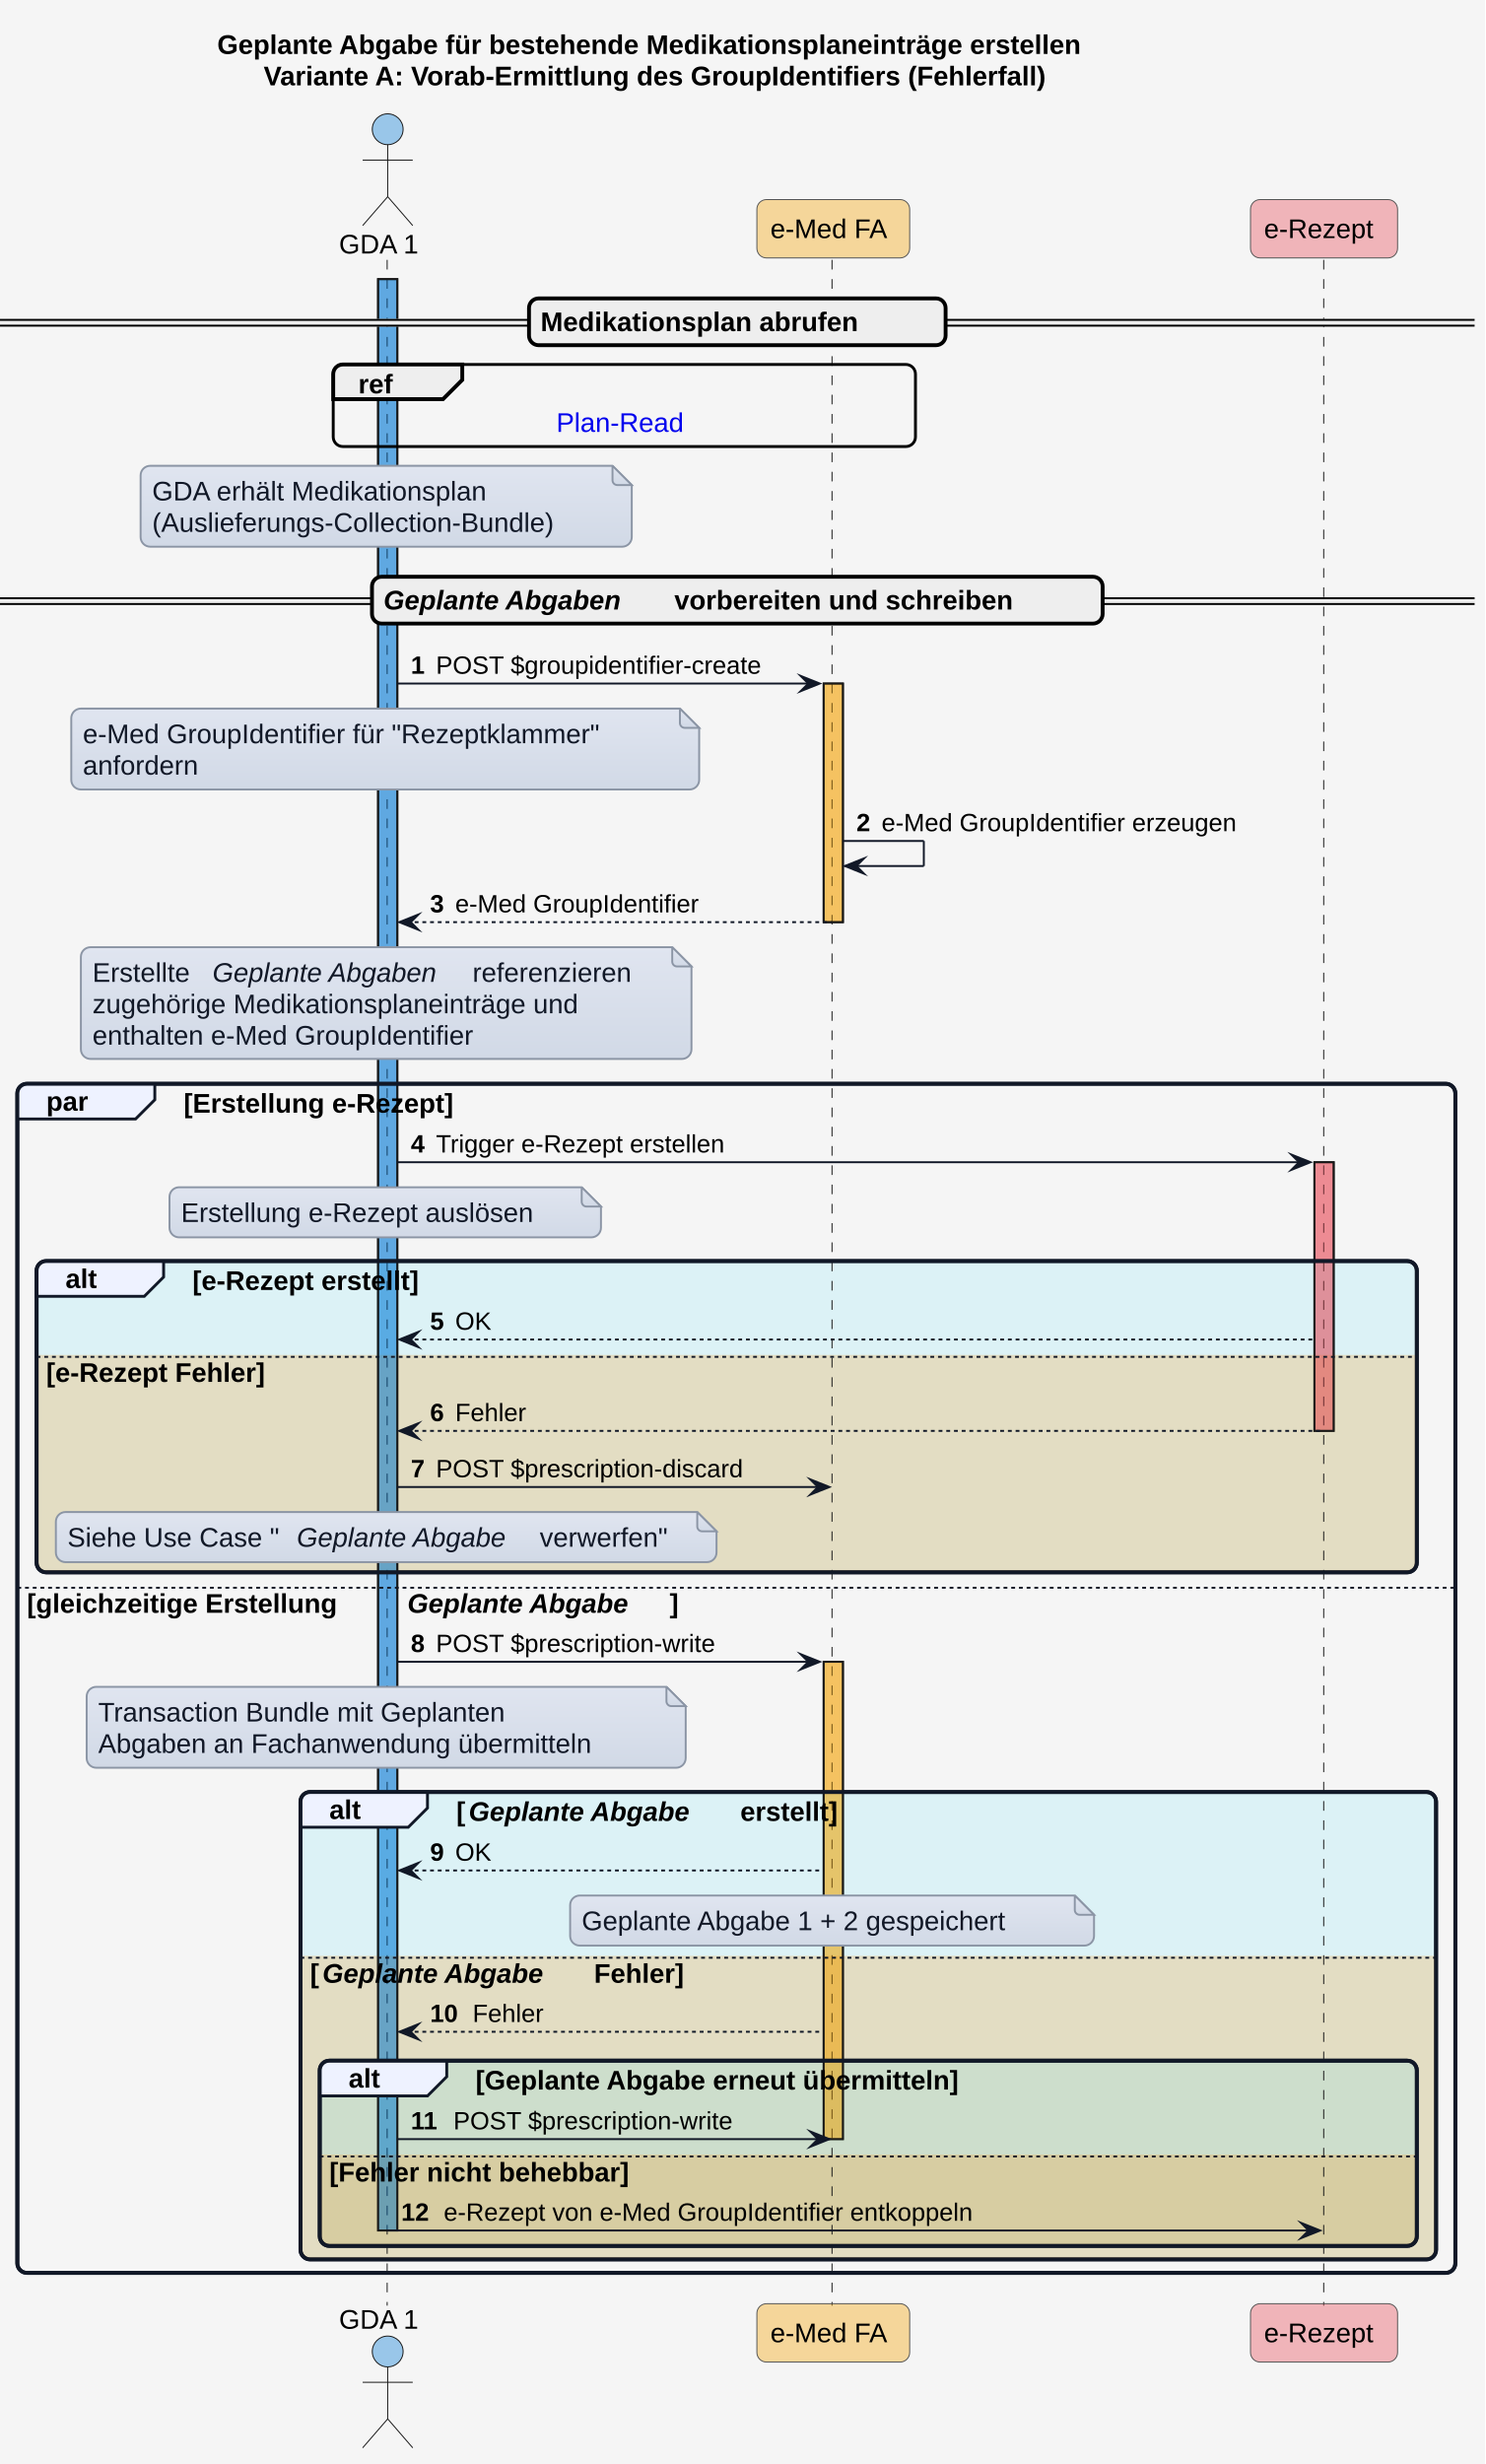
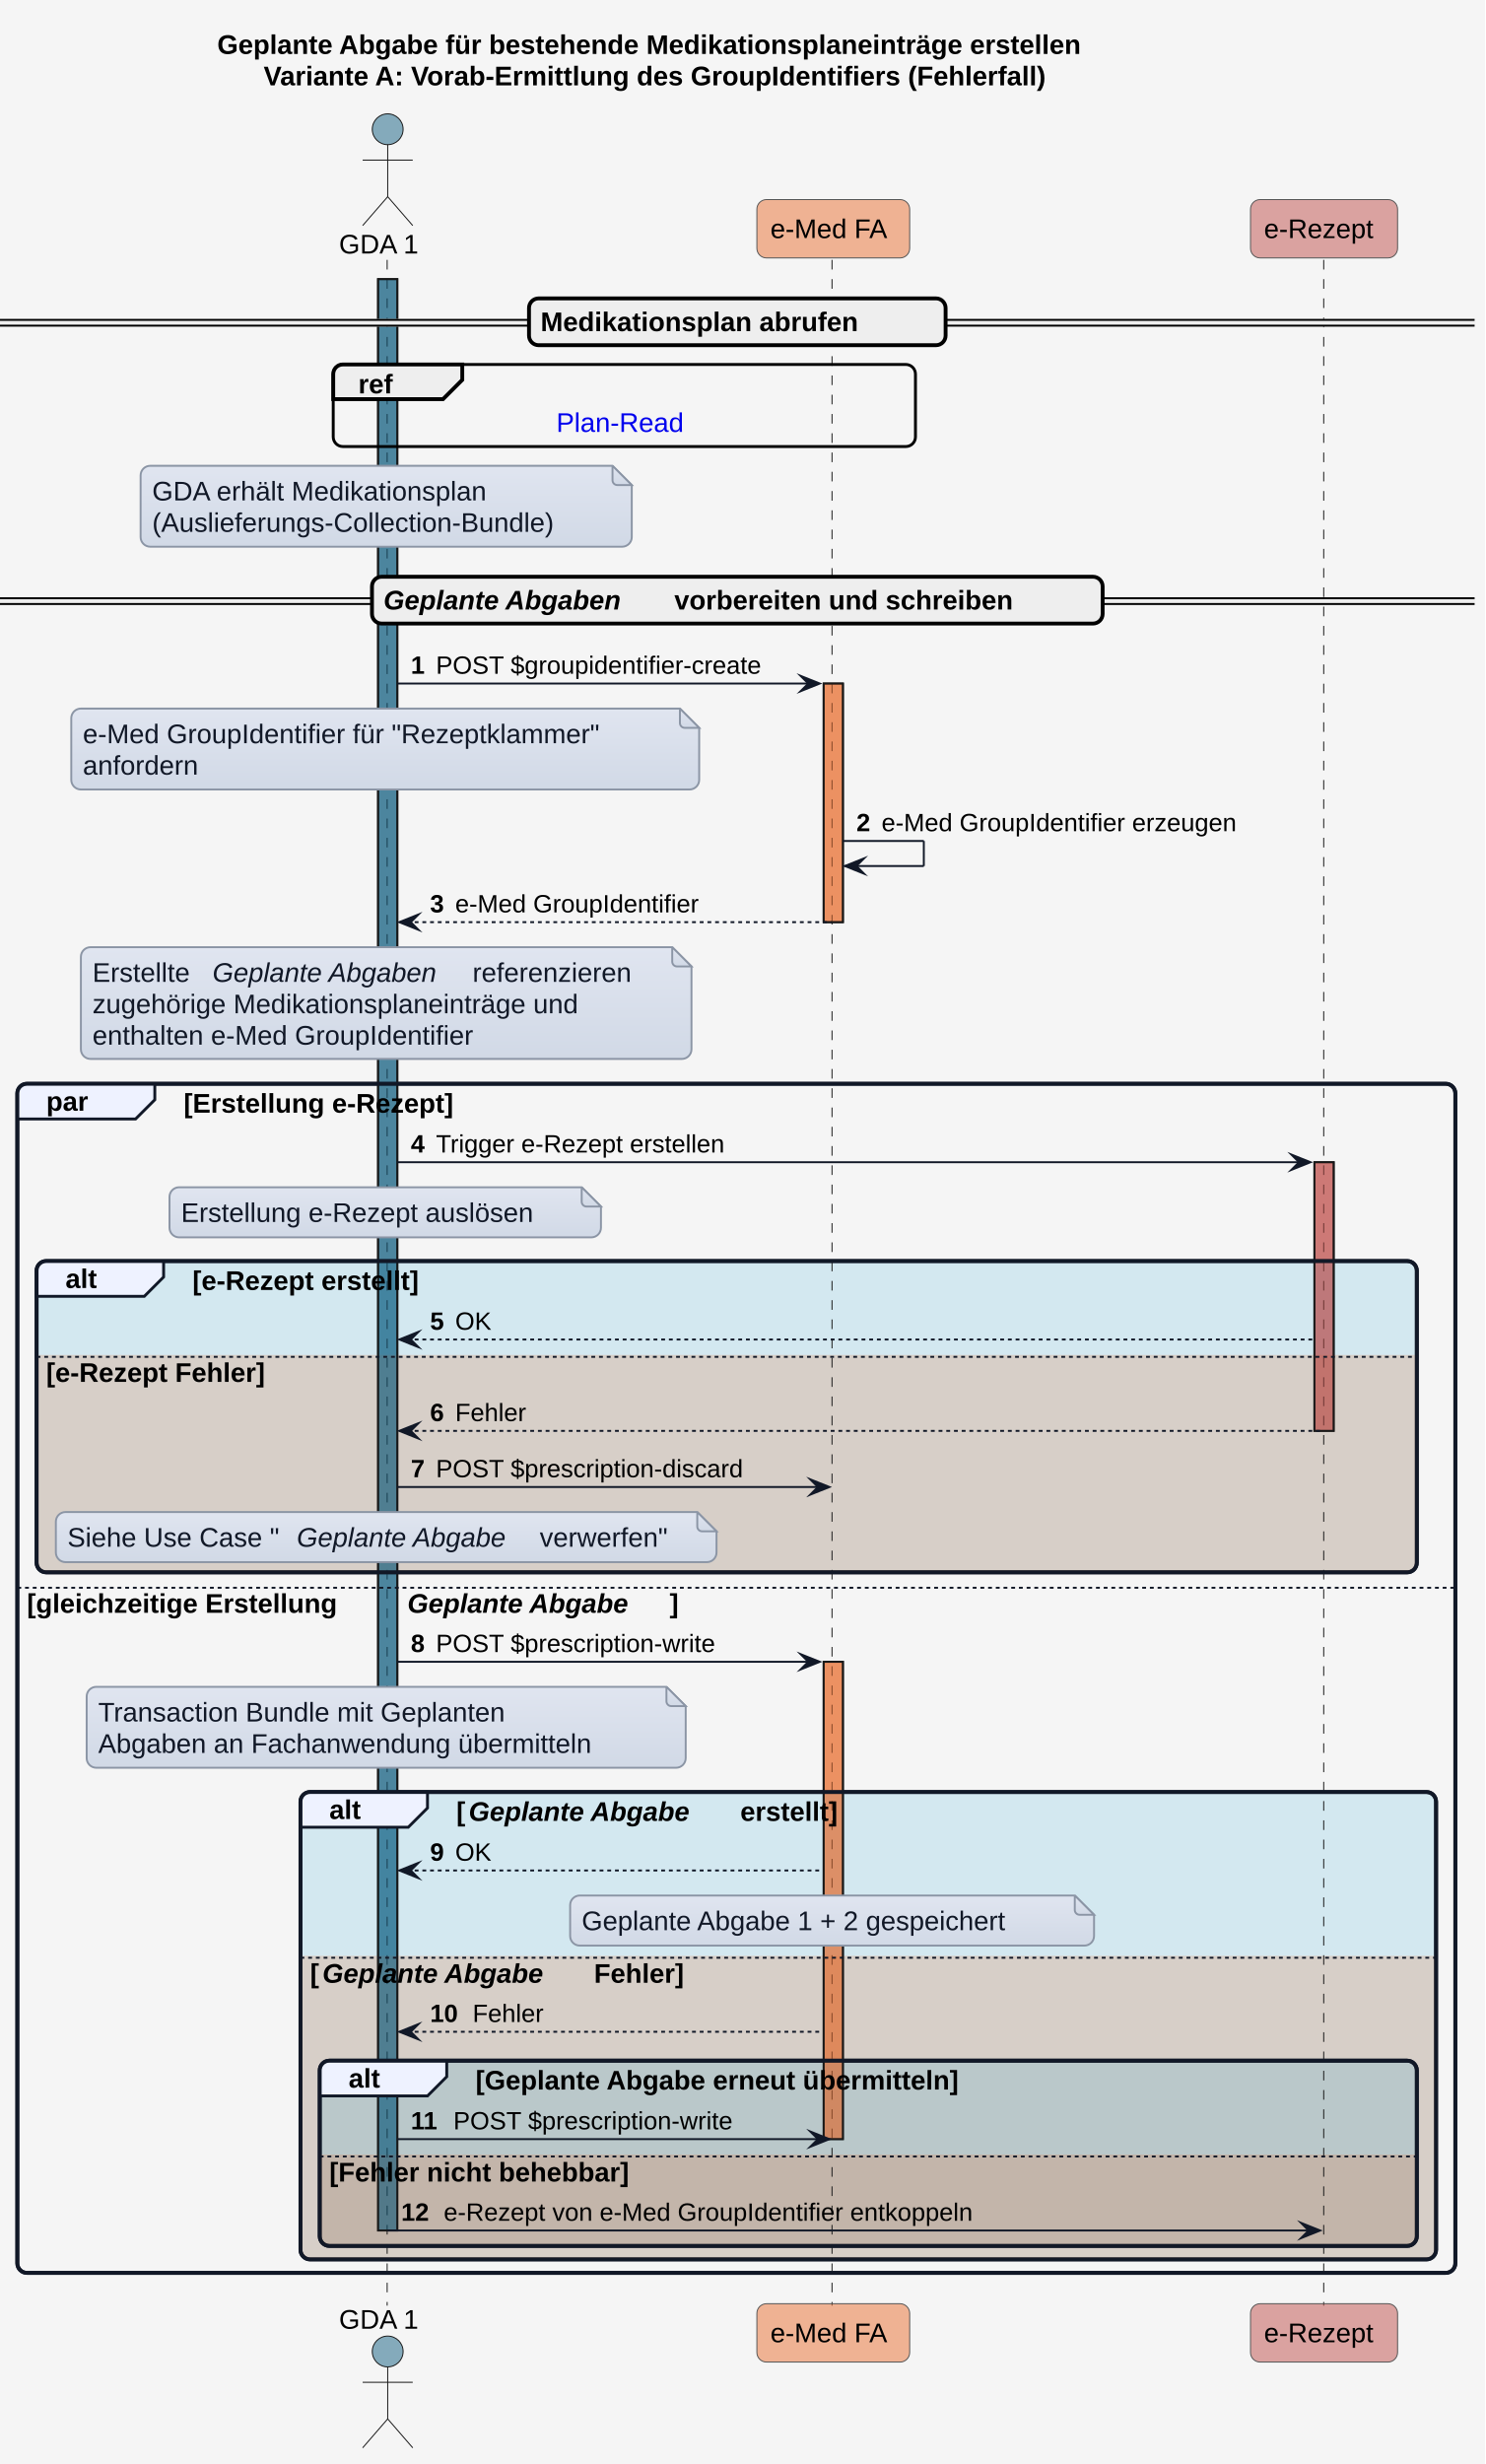
<svg xmlns="http://www.w3.org/2000/svg" xmlns:xlink="http://www.w3.org/1999/xlink" contentStyleType="text/css" data-diagram-type="SEQUENCE" height="1279px" preserveAspectRatio="none" style="width:771px;height:1279px;background:#F5F5F5;" version="1.1" viewBox="0 0 771 1279" width="771px" zoomAndPan="magnify">
  <defs>
-     <linearGradient id="gbm1ehsoul0a30" x1="50%" x2="50%" y1="0%" y2="100%">
+     <linearGradient id="g1h9vpypnftafi0" x1="50%" x2="50%" y1="0%" y2="100%">
      <stop offset="0%" stop-color="#E0E5F0" />
      <stop offset="100%" stop-color="#D1D9E6" />
    </linearGradient>
  </defs>
  <g>
    <rect fill="#F5F5F5" height="1279" style="stroke:none;stroke-width:1;" width="771" x="0" y="0" />
    <g class="title" data-source-line="1">
      <text fill="#000000" font-family="'Arial'" font-size="14" font-weight="700" lengthAdjust="spacing" textLength="539.014" x="112.782" y="27.995">Geplante Abgabe für bestehende Medikationsplaneinträge erstellen</text>
      <text fill="#000000" font-family="'Arial'" font-size="14" font-weight="700" lengthAdjust="spacing" textLength="490.834" x="136.872" y="44.292">Variante A: Vorab-Ermittlung des GroupIdentifiers (Fehlerfall)</text>
    </g>
    <g>
-       <rect fill="#0078D4" fill-opacity="0.376" height="1012.906" style="stroke:#181818;stroke-width:1;" width="10" x="196.282" y="144.891" />
-     </g>
-     <g>
-       <rect fill="#F5A403" fill-opacity="0.376" height="123.859" style="stroke:#181818;stroke-width:1;" width="10" x="427.621" y="354.805" />
-     </g>
-     <g>
-       <rect fill="#F5A403" fill-opacity="0.376" height="247.773" style="stroke:#181818;stroke-width:1;" width="10" x="427.621" y="862.594" />
-     </g>
-     <g>
-       <rect fill="#E74856" fill-opacity="0.376" height="139.453" style="stroke:#181818;stroke-width:1;" width="10" x="682.406" y="603.281" />
+       <rect fill="#156082" fill-opacity="0.502" height="1012.906" style="stroke:#181818;stroke-width:1;" width="10" x="196.282" y="144.891" />
+     </g>
+     <g>
+       <rect fill="#E97132" fill-opacity="0.502" height="123.859" style="stroke:#181818;stroke-width:1;" width="10" x="427.621" y="354.805" />
+     </g>
+     <g>
+       <rect fill="#E97132" fill-opacity="0.502" height="247.773" style="stroke:#181818;stroke-width:1;" width="10" x="427.621" y="862.594" />
+     </g>
+     <g>
+       <rect fill="#C0504D" fill-opacity="0.502" height="139.453" style="stroke:#181818;stroke-width:1;" width="10" x="682.406" y="603.281" />
    </g>
    <rect fill="none" height="617.242" rx="5" ry="5" style="stroke:#111827;stroke-width:2;" width="746.578" x="9" y="562.555" />
-     <rect fill="#50E6FF" fill-opacity="0.145" height="161.586" rx="5" ry="5" style="stroke:#111827;stroke-width:2;" width="716.578" x="19" y="654.578" />
-     <path d="M19,703.305 L735.578,703.305 L735.578,811.164 A5,5 0 0 1 730.578,816.164 L24,816.164 A5,5 0 0 1 19,811.164 L19,703.305" fill="#FF8C00" fill-opacity="0.208" style="stroke:none;stroke-width:1;" />
-     <rect fill="#50E6FF" fill-opacity="0.145" height="242.609" rx="5" ry="5" style="stroke:#111827;stroke-width:2;" width="589.578" x="156" y="930.188" />
-     <path d="M156,1015.211 L745.578,1015.211 L745.578,1167.797 A5,5 0 0 1 740.578,1172.797 L161,1172.797 A5,5 0 0 1 156,1167.797 L156,1015.211" fill="#FF8C00" fill-opacity="0.208" style="stroke:none;stroke-width:1;" />
-     <rect fill="#50E6FF" fill-opacity="0.145" height="96.156" rx="5" ry="5" style="stroke:#111827;stroke-width:2;" width="569.578" x="166" y="1069.641" />
-     <path d="M166,1118.367 L735.578,1118.367 L735.578,1160.797 A5,5 0 0 1 730.578,1165.797 L171,1165.797 A5,5 0 0 1 166,1160.797 L166,1118.367" fill="#FF8C00" fill-opacity="0.208" style="stroke:none;stroke-width:1;" />
-     <g class="participant-lifeline" data-entity-uid="part1" data-qualified-name="GDA_1" data-source-line="51" id="part1-lifeline">
+     <rect fill="#0F9ED5" fill-opacity="0.145" height="161.586" rx="5" ry="5" style="stroke:#111827;stroke-width:2;" width="716.578" x="19" y="654.578" />
+     <path d="M19,703.305 L735.578,703.305 L735.578,811.164 A5,5 0 0 1 730.578,816.164 L24,816.164 A5,5 0 0 1 19,811.164 L19,703.305" fill="#E97132" fill-opacity="0.208" style="stroke:none;stroke-width:1;" />
+     <rect fill="#0F9ED5" fill-opacity="0.145" height="242.609" rx="5" ry="5" style="stroke:#111827;stroke-width:2;" width="589.578" x="156" y="930.188" />
+     <path d="M156,1015.211 L745.578,1015.211 L745.578,1167.797 A5,5 0 0 1 740.578,1172.797 L161,1172.797 A5,5 0 0 1 156,1167.797 L156,1015.211" fill="#E97132" fill-opacity="0.208" style="stroke:none;stroke-width:1;" />
+     <rect fill="#0F9ED5" fill-opacity="0.145" height="96.156" rx="5" ry="5" style="stroke:#111827;stroke-width:2;" width="569.578" x="166" y="1069.641" />
+     <path d="M166,1118.367 L735.578,1118.367 L735.578,1160.797 A5,5 0 0 1 730.578,1165.797 L171,1165.797 A5,5 0 0 1 166,1160.797 L166,1118.367" fill="#E97132" fill-opacity="0.208" style="stroke:none;stroke-width:1;" />
+     <g class="participant-lifeline" data-entity-uid="part1" data-qualified-name="GDA_1" data-source-line="53" id="part1-lifeline">
      <g>
        <rect fill="#000000" fill-opacity="0" height="1061.906" width="8" x="197.282" y="134.891" />
        <line style="stroke:#181818;stroke-width:0.5;stroke-dasharray:5,5;" x1="201" x2="201" y1="134.891" y2="1196.797" />
      </g>
    </g>
-     <g class="participant-lifeline" data-entity-uid="part2" data-qualified-name="eMed_FA" data-source-line="52" id="part2-lifeline">
+     <g class="participant-lifeline" data-entity-uid="part2" data-qualified-name="eMed_FA" data-source-line="54" id="part2-lifeline">
      <g>
        <rect fill="#000000" fill-opacity="0" height="1061.906" width="8" x="428.621" y="134.891" />
        <line style="stroke:#181818;stroke-width:0.5;stroke-dasharray:5,5;" x1="431.959" x2="431.959" y1="134.891" y2="1196.797" />
      </g>
    </g>
-     <g class="participant-lifeline" data-entity-uid="part3" data-qualified-name="e_Rezept" data-source-line="53" id="part3-lifeline">
+     <g class="participant-lifeline" data-entity-uid="part3" data-qualified-name="e_Rezept" data-source-line="55" id="part3-lifeline">
      <g>
        <rect fill="#000000" fill-opacity="0" height="1061.906" width="8" x="683.406" y="134.891" />
        <line style="stroke:#181818;stroke-width:0.5;stroke-dasharray:5,5;" x1="687.234" x2="687.234" y1="134.891" y2="1196.797" />
      </g>
    </g>
-     <g class="participant participant-head" data-entity-uid="part1" data-qualified-name="GDA_1" data-source-line="51" id="part1-head">
+     <g class="participant participant-head" data-entity-uid="part1" data-qualified-name="GDA_1" data-source-line="53" id="part1-head">
      <text fill="#000000" font-family="'Arial'" font-size="14" lengthAdjust="spacing" textLength="44.563" x="176" y="131.589">GDA 1</text>
-       <ellipse cx="201.282" cy="67.094" fill="#0078D4" fill-opacity="0.376" rx="8" ry="8" style="stroke:#181818;stroke-width:0.5;" />
+       <ellipse cx="201.282" cy="67.094" fill="#156082" fill-opacity="0.502" rx="8" ry="8" style="stroke:#181818;stroke-width:0.5;" />
      <path d="M201.282,75.094 L201.282,102.094 M188.282,83.094 L214.282,83.094 M201.282,102.094 L188.282,117.094 M201.282,102.094 L214.282,117.094" fill="none" style="stroke:#181818;stroke-width:0.5;" />
    </g>
-     <g class="participant participant-tail" data-entity-uid="part1" data-qualified-name="GDA_1" data-source-line="51" id="part1-tail">
+     <g class="participant participant-tail" data-entity-uid="part1" data-qualified-name="GDA_1" data-source-line="53" id="part1-tail">
      <text fill="#000000" font-family="'Arial'" font-size="14" lengthAdjust="spacing" textLength="44.563" x="176" y="1208.792">GDA 1</text>
-       <ellipse cx="201.282" cy="1220.594" fill="#0078D4" fill-opacity="0.376" rx="8" ry="8" style="stroke:#181818;stroke-width:0.5;" />
+       <ellipse cx="201.282" cy="1220.594" fill="#156082" fill-opacity="0.502" rx="8" ry="8" style="stroke:#181818;stroke-width:0.5;" />
      <path d="M201.282,1228.594 L201.282,1255.594 M188.282,1236.594 L214.282,1236.594 M201.282,1255.594 L188.282,1270.594 M201.282,1255.594 L214.282,1270.594" fill="none" style="stroke:#181818;stroke-width:0.5;" />
    </g>
-     <g class="participant participant-head" data-entity-uid="part2" data-qualified-name="eMed_FA" data-source-line="52" id="part2-head">
-       <rect fill="#F5A403" fill-opacity="0.376" height="30.297" rx="5" ry="5" style="stroke:#555555;stroke-width:0.5;" width="79.324" x="392.959" y="103.594" />
+     <g class="participant participant-head" data-entity-uid="part2" data-qualified-name="eMed_FA" data-source-line="54" id="part2-head">
+       <rect fill="#E97132" fill-opacity="0.502" height="30.297" rx="5" ry="5" style="stroke:#555555;stroke-width:0.5;" width="79.324" x="392.959" y="103.594" />
      <text fill="#000000" font-family="'Arial'" font-size="14" lengthAdjust="spacing" textLength="65.324" x="399.959" y="123.589">e-Med FA</text>
    </g>
-     <g class="participant participant-tail" data-entity-uid="part2" data-qualified-name="eMed_FA" data-source-line="52" id="part2-tail">
-       <rect fill="#F5A403" fill-opacity="0.376" height="30.297" rx="5" ry="5" style="stroke:#555555;stroke-width:0.5;" width="79.324" x="392.959" y="1195.797" />
+     <g class="participant participant-tail" data-entity-uid="part2" data-qualified-name="eMed_FA" data-source-line="54" id="part2-tail">
+       <rect fill="#E97132" fill-opacity="0.502" height="30.297" rx="5" ry="5" style="stroke:#555555;stroke-width:0.5;" width="79.324" x="392.959" y="1195.797" />
      <text fill="#000000" font-family="'Arial'" font-size="14" lengthAdjust="spacing" textLength="65.324" x="399.959" y="1215.792">e-Med FA</text>
    </g>
-     <g class="participant participant-head" data-entity-uid="part3" data-qualified-name="e_Rezept" data-source-line="53" id="part3-head">
-       <rect fill="#E74856" fill-opacity="0.376" height="30.297" rx="5" ry="5" style="stroke:#555555;stroke-width:0.5;" width="76.344" x="649.234" y="103.594" />
+     <g class="participant participant-head" data-entity-uid="part3" data-qualified-name="e_Rezept" data-source-line="55" id="part3-head">
+       <rect fill="#C0504D" fill-opacity="0.502" height="30.297" rx="5" ry="5" style="stroke:#555555;stroke-width:0.5;" width="76.344" x="649.234" y="103.594" />
      <text fill="#000000" font-family="'Arial'" font-size="14" lengthAdjust="spacing" textLength="62.344" x="656.234" y="123.589">e-Rezept</text>
    </g>
-     <g class="participant participant-tail" data-entity-uid="part3" data-qualified-name="e_Rezept" data-source-line="53" id="part3-tail">
-       <rect fill="#E74856" fill-opacity="0.376" height="30.297" rx="5" ry="5" style="stroke:#555555;stroke-width:0.5;" width="76.344" x="649.234" y="1195.797" />
+     <g class="participant participant-tail" data-entity-uid="part3" data-qualified-name="e_Rezept" data-source-line="55" id="part3-tail">
+       <rect fill="#C0504D" fill-opacity="0.502" height="30.297" rx="5" ry="5" style="stroke:#555555;stroke-width:0.5;" width="76.344" x="649.234" y="1195.797" />
      <text fill="#000000" font-family="'Arial'" font-size="14" lengthAdjust="spacing" textLength="62.344" x="656.234" y="1215.792">e-Rezept</text>
    </g>
    <g>
-       <rect fill="#0078D4" fill-opacity="0.376" height="1012.906" style="stroke:#181818;stroke-width:1;" width="10" x="196.282" y="144.891" />
-     </g>
-     <g>
-       <rect fill="#F5A403" fill-opacity="0.376" height="123.859" style="stroke:#181818;stroke-width:1;" width="10" x="427.621" y="354.805" />
-     </g>
-     <g>
-       <rect fill="#F5A403" fill-opacity="0.376" height="247.773" style="stroke:#181818;stroke-width:1;" width="10" x="427.621" y="862.594" />
-     </g>
-     <g>
-       <rect fill="#E74856" fill-opacity="0.376" height="139.453" style="stroke:#181818;stroke-width:1;" width="10" x="682.406" y="603.281" />
+       <rect fill="#156082" fill-opacity="0.502" height="1012.906" style="stroke:#181818;stroke-width:1;" width="10" x="196.282" y="144.891" />
+     </g>
+     <g>
+       <rect fill="#E97132" fill-opacity="0.502" height="123.859" style="stroke:#181818;stroke-width:1;" width="10" x="427.621" y="354.805" />
+     </g>
+     <g>
+       <rect fill="#E97132" fill-opacity="0.502" height="247.773" style="stroke:#181818;stroke-width:1;" width="10" x="427.621" y="862.594" />
+     </g>
+     <g>
+       <rect fill="#C0504D" fill-opacity="0.502" height="139.453" style="stroke:#181818;stroke-width:1;" width="10" x="682.406" y="603.281" />
    </g>
    <rect fill="#EEEEEE" height="3" rx="5" ry="5" style="stroke:#EEEEEE;stroke-width:1;" width="765.578" x="0" y="166.039" />
    <line style="stroke:#000000;stroke-width:1;" x1="0" x2="765.578" y1="166.039" y2="166.039" />
    <line style="stroke:#000000;stroke-width:1;" x1="0" x2="765.578" y1="169.039" y2="169.039" />
    <rect fill="#EEEEEE" height="24.297" rx="5" ry="5" style="stroke:#000000;stroke-width:2;" width="216.289" x="274.644" y="154.891" />
    <text fill="#000000" font-family="'Arial'" font-size="14" font-weight="700" lengthAdjust="spacing" textLength="197.415" x="280.644" y="171.886">Medikationsplan abrufen</text>
    <rect fill="none" height="42.594" rx="5" ry="5" style="stroke:#000000;stroke-width:1.5;" width="302.283" x="173" y="189.188" />
    <path d="M178,189.188 L240,189.188 L240,197.188 L230,207.188 L173,207.188 L173,194.188 A5,5 0 0 1 178,189.188" fill="#EEEEEE" style="stroke:#000000;stroke-width:2;" />
    <text fill="#000000" font-family="'Arial'" font-size="14" font-weight="700" lengthAdjust="spacing" textLength="22.49" x="186" y="204.183">ref</text>
    <a href="interactions.html#sequenzdiagramm-plan-read" target="_top" title="interactions.html#sequenzdiagramm-plan-read" xlink:actuate="onRequest" xlink:href="interactions.html#sequenzdiagramm-plan-read" xlink:show="new" xlink:title="interactions.html#sequenzdiagramm-plan-read" xlink:type="simple">
      <text fill="#0000EE" font-family="'Arial'" font-size="14" lengthAdjust="spacing" textLength="70.643" x="288.82" y="224.183">Plan-Read</text>
    </a>
-     <path d="M73,246.781 L73,278.781 A5,5 0 0 0 78,283.781 L323,283.781 A5,5 0 0 0 328,278.781 L328,251.781 L318,241.781 L78,241.781 A5,5 0 0 0 73,246.781" fill="url(#gbm1ehsoul0a30)" style="stroke:#8B95A5;stroke-width:1;" />
-     <path d="M318,241.781 L318,249.281 A2.5,2.5 0 0 0 320.5,251.781 L328,251.781 L318,241.781" fill="url(#gbm1ehsoul0a30)" style="stroke:#8B95A5;stroke-width:1;" />
+     <path d="M73,246.781 L73,278.781 A5,5 0 0 0 78,283.781 L323,283.781 A5,5 0 0 0 328,278.781 L328,251.781 L318,241.781 L78,241.781 A5,5 0 0 0 73,246.781" fill="url(#g1h9vpypnftafi0)" style="stroke:#8B95A5;stroke-width:1;" />
+     <path d="M318,241.781 L318,249.281 A2.5,2.5 0 0 0 320.5,251.781 L328,251.781 L318,241.781" fill="url(#g1h9vpypnftafi0)" style="stroke:#8B95A5;stroke-width:1;" />
    <text fill="#111827" font-family="'Arial'" font-size="14" lengthAdjust="spacing" textLength="195.802" x="79" y="259.776">GDA erhält Medikationsplan</text>
    <text fill="#111827" font-family="'Arial'" font-size="14" lengthAdjust="spacing" textLength="234.377" x="79" y="276.073">(Auslieferungs-Collection-Bundle)</text>
    <rect fill="#EEEEEE" height="3" rx="5" ry="5" style="stroke:#EEEEEE;stroke-width:1;" width="765.578" x="0" y="310.523" />
    <line style="stroke:#000000;stroke-width:1;" x1="0" x2="765.578" y1="310.523" y2="310.523" />
    <line style="stroke:#000000;stroke-width:1;" x1="0" x2="765.578" y1="313.523" y2="313.523" />
    <rect fill="#EEEEEE" height="24.297" rx="5" ry="5" style="stroke:#000000;stroke-width:2;" width="379.34" x="193.119" y="299.375" />
    <text fill="#000000" font-family="'Arial'" font-size="14" font-style="italic" font-weight="700" lengthAdjust="spacing" textLength="146.091" x="199.119" y="316.37">Geplante Abgaben</text>
    <text fill="#000000" font-family="'Arial'" font-size="14" font-weight="700" lengthAdjust="spacing" textLength="209.501" x="350.084" y="316.37">vorbereiten und schreiben</text>
-     <g class="message" data-entity-1="part1" data-entity-2="part2" data-source-line="69" id="msg1">
+     <g class="message" data-entity-1="part1" data-entity-2="part2" data-source-line="71" id="msg1">
      <polygon fill="#111827" points="415.621,350.805,425.621,354.805,415.621,358.805,419.621,354.805" style="stroke:#111827;stroke-width:1;stroke-linejoin:miter;stroke-miterlimit:10;" />
      <line style="stroke:#111827;stroke-width:1;" x1="206.282" x2="421.621" y1="354.805" y2="354.805" />
      <text fill="#000000" font-family="'Arial'" font-size="13" font-weight="700" lengthAdjust="spacing" textLength="9.045" x="213.282" y="349.739">1</text>
      <text fill="#000000" font-family="'Arial'" font-size="13" lengthAdjust="spacing" textLength="189.293" x="226.327" y="349.739">POST $groupidentifier-create​</text>
    </g>
-     <path d="M37,372.805 L37,404.805 A5,5 0 0 0 42,409.805 L358,409.805 A5,5 0 0 0 363,404.805 L363,377.805 L353,367.805 L42,367.805 A5,5 0 0 0 37,372.805" fill="url(#gbm1ehsoul0a30)" style="stroke:#8B95A5;stroke-width:1;" />
-     <path d="M353,367.805 L353,375.305 A2.5,2.5 0 0 0 355.5,377.805 L363,377.805 L353,367.805" fill="url(#gbm1ehsoul0a30)" style="stroke:#8B95A5;stroke-width:1;" />
+     <path d="M37,372.805 L37,404.805 A5,5 0 0 0 42,409.805 L358,409.805 A5,5 0 0 0 363,404.805 L363,377.805 L353,367.805 L42,367.805 A5,5 0 0 0 37,372.805" fill="url(#g1h9vpypnftafi0)" style="stroke:#8B95A5;stroke-width:1;" />
+     <path d="M353,367.805 L353,375.305 A2.5,2.5 0 0 0 355.5,377.805 L363,377.805 L353,367.805" fill="url(#g1h9vpypnftafi0)" style="stroke:#8B95A5;stroke-width:1;" />
    <text fill="#111827" font-family="'Arial'" font-size="14" lengthAdjust="spacing" textLength="305.929" x="43" y="385.8">e-Med GroupIdentifier für "Rezeptklammer"</text>
    <text fill="#111827" font-family="'Arial'" font-size="14" lengthAdjust="spacing" textLength="68.831" x="43" y="402.097">anfordern</text>
-     <g class="message" data-entity-1="part2" data-entity-2="part2" data-source-line="77" id="msg2">
+     <g class="message" data-entity-1="part2" data-entity-2="part2" data-source-line="79" id="msg2">
      <line style="stroke:#111827;stroke-width:1;" x1="437.621" x2="479.621" y1="436.531" y2="436.531" />
      <line style="stroke:#111827;stroke-width:1;" x1="479.621" x2="479.621" y1="436.531" y2="449.531" />
      <line style="stroke:#111827;stroke-width:1;" x1="438.621" x2="479.621" y1="449.531" y2="449.531" />
      <polygon fill="#111827" points="448.621,445.531,438.621,449.531,448.621,453.531,444.621,449.531" style="stroke:#111827;stroke-width:1;stroke-linejoin:miter;stroke-miterlimit:10;" />
      <text fill="#000000" font-family="'Arial'" font-size="13" font-weight="700" lengthAdjust="spacing" textLength="9.045" x="444.621" y="431.465">2</text>
      <text fill="#000000" font-family="'Arial'" font-size="13" lengthAdjust="spacing" textLength="207.74" x="457.666" y="431.465">e-Med GroupIdentifier erzeugen</text>
    </g>
-     <g class="message" data-entity-1="part2" data-entity-2="part1" data-source-line="78" id="msg3">
+     <g class="message" data-entity-1="part2" data-entity-2="part1" data-source-line="80" id="msg3">
      <polygon fill="#111827" points="217.282,474.664,207.282,478.664,217.282,482.664,213.282,478.664" style="stroke:#111827;stroke-width:1;stroke-linejoin:miter;stroke-miterlimit:10;" />
      <line style="stroke:#111827;stroke-width:1;stroke-dasharray:2,2;" x1="211.282" x2="431.621" y1="478.664" y2="478.664" />
      <text fill="#000000" font-family="'Arial'" font-size="13" font-weight="700" lengthAdjust="spacing" textLength="9.045" x="223.282" y="473.598">3</text>
      <text fill="#000000" font-family="'Arial'" font-size="13" lengthAdjust="spacing" textLength="142.714" x="236.327" y="473.598">e-Med GroupIdentifier</text>
    </g>
-     <path d="M42,496.664 L42,544.664 A5,5 0 0 0 47,549.664 L354,549.664 A5,5 0 0 0 359,544.664 L359,501.664 L349,491.664 L47,491.664 A5,5 0 0 0 42,496.664" fill="url(#gbm1ehsoul0a30)" style="stroke:#8B95A5;stroke-width:1;" />
-     <path d="M349,491.664 L349,499.164 A2.5,2.5 0 0 0 351.5,501.664 L359,501.664 L349,491.664" fill="url(#gbm1ehsoul0a30)" style="stroke:#8B95A5;stroke-width:1;" />
+     <path d="M42,496.664 L42,544.664 A5,5 0 0 0 47,549.664 L354,549.664 A5,5 0 0 0 359,544.664 L359,501.664 L349,491.664 L47,491.664 A5,5 0 0 0 42,496.664" fill="url(#g1h9vpypnftafi0)" style="stroke:#8B95A5;stroke-width:1;" />
+     <path d="M349,491.664 L349,499.164 A2.5,2.5 0 0 0 351.5,501.664 L359,501.664 L349,491.664" fill="url(#g1h9vpypnftafi0)" style="stroke:#8B95A5;stroke-width:1;" />
    <text fill="#111827" font-family="'Arial'" font-size="14" lengthAdjust="spacing" textLength="57.88" x="48" y="509.659">Erstellte</text>
    <text fill="#111827" font-family="'Arial'" font-size="14" font-style="italic" lengthAdjust="spacing" textLength="130.546" x="110.33" y="509.659">Geplante Abgaben</text>
    <text fill="#111827" font-family="'Arial'" font-size="14" lengthAdjust="spacing" textLength="94.247" x="245.326" y="509.659">referenzieren</text>
    <text fill="#111827" font-family="'Arial'" font-size="14" lengthAdjust="spacing" textLength="287.034" x="48" y="525.956">zugehörige Medikationsplaneinträge und</text>
    <text fill="#111827" font-family="'Arial'" font-size="14" lengthAdjust="spacing" textLength="225.435" x="48" y="542.253">enthalten e-Med GroupIdentifier</text>
    <path d="M14,562.555 L80.373,562.555 L80.373,570.852 L70.373,580.852 L9,580.852 L9,567.555 A5,5 0 0 1 14,562.555" fill="#EEF2FF" style="stroke:#111827;stroke-width:1.5;" />
    <rect fill="none" height="617.242" rx="5" ry="5" style="stroke:#111827;stroke-width:2;" width="746.578" x="9" y="562.555" />
    <text fill="#000000" font-family="'Arial'" font-size="14" font-weight="700" lengthAdjust="spacing" textLength="26.373" x="24" y="576.55">par</text>
    <text fill="#000000" font-family="'Arial'" font-size="14" font-weight="700" lengthAdjust="spacing" textLength="168.15" x="95.373" y="577.55">[Erstellung e-Rezept]</text>
-     <g class="message" data-entity-1="part1" data-entity-2="part3" data-source-line="89" id="msg4">
+     <g class="message" data-entity-1="part1" data-entity-2="part3" data-source-line="91" id="msg4">
      <polygon fill="#111827" points="670.406,599.281,680.406,603.281,670.406,607.281,674.406,603.281" style="stroke:#111827;stroke-width:1;stroke-linejoin:miter;stroke-miterlimit:10;" />
      <line style="stroke:#111827;stroke-width:1;" x1="206.282" x2="676.406" y1="603.281" y2="603.281" />
      <text fill="#000000" font-family="'Arial'" font-size="13" font-weight="700" lengthAdjust="spacing" textLength="9.045" x="213.282" y="598.215">4</text>
      <text fill="#000000" font-family="'Arial'" font-size="13" lengthAdjust="spacing" textLength="169.571" x="226.327" y="598.215">Trigger e-Rezept erstellen</text>
    </g>
-     <path d="M88,621.281 L88,637.281 A5,5 0 0 0 93,642.281 L307,642.281 A5,5 0 0 0 312,637.281 L312,626.281 L302,616.281 L93,616.281 A5,5 0 0 0 88,621.281" fill="url(#gbm1ehsoul0a30)" style="stroke:#8B95A5;stroke-width:1;" />
-     <path d="M302,616.281 L302,623.781 A2.5,2.5 0 0 0 304.5,626.281 L312,626.281 L302,616.281" fill="url(#gbm1ehsoul0a30)" style="stroke:#8B95A5;stroke-width:1;" />
+     <path d="M88,621.281 L88,637.281 A5,5 0 0 0 93,642.281 L307,642.281 A5,5 0 0 0 312,637.281 L312,626.281 L302,616.281 L93,616.281 A5,5 0 0 0 88,621.281" fill="url(#g1h9vpypnftafi0)" style="stroke:#8B95A5;stroke-width:1;" />
+     <path d="M302,616.281 L302,623.781 A2.5,2.5 0 0 0 304.5,626.281 L312,626.281 L302,616.281" fill="url(#g1h9vpypnftafi0)" style="stroke:#8B95A5;stroke-width:1;" />
    <text fill="#111827" font-family="'Arial'" font-size="14" lengthAdjust="spacing" textLength="203.636" x="94" y="634.276">Erstellung e-Rezept auslösen</text>
    <path d="M24,654.578 L84.939,654.578 L84.939,662.875 L74.939,672.875 L19,672.875 L19,659.578 A5,5 0 0 1 24,654.578" fill="#EEF2FF" style="stroke:#111827;stroke-width:1.5;" />
    <rect fill="none" height="161.586" rx="5" ry="5" style="stroke:#111827;stroke-width:2;" width="716.578" x="19" y="654.578" />
    <text fill="#000000" font-family="'Arial'" font-size="14" font-weight="700" lengthAdjust="spacing" textLength="20.939" x="34" y="668.573">alt</text>
    <text fill="#000000" font-family="'Arial'" font-size="14" font-weight="700" lengthAdjust="spacing" textLength="144.819" x="99.939" y="669.573">[e-Rezept erstellt]</text>
-     <g class="message" data-entity-1="part3" data-entity-2="part1" data-source-line="96" id="msg5">
+     <g class="message" data-entity-1="part3" data-entity-2="part1" data-source-line="98" id="msg5">
      <polygon fill="#111827" points="217.282,691.305,207.282,695.305,217.282,699.305,213.282,695.305" style="stroke:#111827;stroke-width:1;stroke-linejoin:miter;stroke-miterlimit:10;" />
      <line style="stroke:#111827;stroke-width:1;stroke-dasharray:2,2;" x1="211.282" x2="681.406" y1="695.305" y2="695.305" />
      <text fill="#000000" font-family="'Arial'" font-size="13" font-weight="700" lengthAdjust="spacing" textLength="9.045" x="223.282" y="690.239">5</text>
      <text fill="#000000" font-family="'Arial'" font-size="13" lengthAdjust="spacing" textLength="18.757" x="236.327" y="690.239">OK</text>
    </g>
    <line style="stroke:#111827;stroke-width:1;stroke-dasharray:2,2;" x1="19" x2="735.578" y1="704.305" y2="704.305" />
    <text fill="#000000" font-family="'Arial'" font-size="14" font-weight="700" lengthAdjust="spacing" textLength="137.833" x="24" y="717.3">[e-Rezept Fehler]</text>
-     <g class="message" data-entity-1="part3" data-entity-2="part1" data-source-line="99" id="msg6">
+     <g class="message" data-entity-1="part3" data-entity-2="part1" data-source-line="101" id="msg6">
      <polygon fill="#111827" points="217.282,738.734,207.282,742.734,217.282,746.734,213.282,742.734" style="stroke:#111827;stroke-width:1;stroke-linejoin:miter;stroke-miterlimit:10;" />
      <line style="stroke:#111827;stroke-width:1;stroke-dasharray:2,2;" x1="211.282" x2="686.406" y1="742.734" y2="742.734" />
      <text fill="#000000" font-family="'Arial'" font-size="13" font-weight="700" lengthAdjust="spacing" textLength="9.045" x="223.282" y="737.668">6</text>
      <text fill="#000000" font-family="'Arial'" font-size="13" lengthAdjust="spacing" textLength="40.669" x="236.327" y="737.668">Fehler</text>
    </g>
-     <g class="message" data-entity-1="part1" data-entity-2="part2" data-source-line="101" id="msg7">
+     <g class="message" data-entity-1="part1" data-entity-2="part2" data-source-line="103" id="msg7">
      <polygon fill="#111827" points="420.621,767.867,430.621,771.867,420.621,775.867,424.621,771.867" style="stroke:#111827;stroke-width:1;stroke-linejoin:miter;stroke-miterlimit:10;" />
      <line style="stroke:#111827;stroke-width:1;" x1="206.282" x2="426.621" y1="771.867" y2="771.867" />
      <text fill="#000000" font-family="'Arial'" font-size="13" font-weight="700" lengthAdjust="spacing" textLength="9.045" x="213.282" y="766.801">7</text>
      <text fill="#000000" font-family="'Arial'" font-size="13" lengthAdjust="spacing" textLength="176.332" x="226.327" y="766.801">POST $prescription-discard​</text>
    </g>
-     <path d="M29,789.867 L29,805.867 A5,5 0 0 0 34,810.867 L367,810.867 A5,5 0 0 0 372,805.867 L372,794.867 L362,784.867 L34,784.867 A5,5 0 0 0 29,789.867" fill="url(#gbm1ehsoul0a30)" style="stroke:#8B95A5;stroke-width:1;" />
-     <path d="M362,784.867 L362,792.367 A2.5,2.5 0 0 0 364.5,794.867 L372,794.867 L362,784.867" fill="url(#gbm1ehsoul0a30)" style="stroke:#8B95A5;stroke-width:1;" />
+     <path d="M29,789.867 L29,805.867 A5,5 0 0 0 34,810.867 L367,810.867 A5,5 0 0 0 372,805.867 L372,794.867 L362,784.867 L34,784.867 A5,5 0 0 0 29,789.867" fill="url(#g1h9vpypnftafi0)" style="stroke:#8B95A5;stroke-width:1;" />
+     <path d="M362,784.867 L362,792.367 A2.5,2.5 0 0 0 364.5,794.867 L372,794.867 L362,784.867" fill="url(#g1h9vpypnftafi0)" style="stroke:#8B95A5;stroke-width:1;" />
    <text fill="#111827" font-family="'Arial'" font-size="14" lengthAdjust="spacing" textLength="119.082" x="35" y="802.862">Siehe Use Case "</text>
    <text fill="#111827" font-family="'Arial'" font-size="14" font-style="italic" lengthAdjust="spacing" textLength="121.673" x="154.082" y="802.862">Geplante Abgabe</text>
    <text fill="#111827" font-family="'Arial'" font-size="14" lengthAdjust="spacing" textLength="77.328" x="280.205" y="802.862">verwerfen"</text>
    <line style="stroke:#111827;stroke-width:1;stroke-dasharray:2,2;" x1="9" x2="755.578" y1="824.164" y2="824.164" />
    <text fill="#000000" font-family="'Arial'" font-size="14" font-weight="700" lengthAdjust="spacing" textLength="192.644" x="14" y="837.159">[gleichzeitige Erstellung</text>
    <text fill="#000000" font-family="'Arial'" font-size="14" font-style="italic" font-weight="700" lengthAdjust="spacing" textLength="136.124" x="211.518" y="837.159">Geplante Abgabe</text>
    <text fill="#000000" font-family="'Arial'" font-size="14" font-weight="700" lengthAdjust="spacing" textLength="6.398" x="347.642" y="837.159">]</text>
-     <g class="message" data-entity-1="part1" data-entity-2="part2" data-source-line="110" id="msg8">
+     <g class="message" data-entity-1="part1" data-entity-2="part2" data-source-line="112" id="msg8">
      <polygon fill="#111827" points="415.621,858.594,425.621,862.594,415.621,866.594,419.621,862.594" style="stroke:#111827;stroke-width:1;stroke-linejoin:miter;stroke-miterlimit:10;" />
      <line style="stroke:#111827;stroke-width:1;" x1="206.282" x2="421.621" y1="862.594" y2="862.594" />
      <text fill="#000000" font-family="'Arial'" font-size="13" font-weight="700" lengthAdjust="spacing" textLength="9.045" x="213.282" y="857.528">8</text>
      <text fill="#000000" font-family="'Arial'" font-size="13" lengthAdjust="spacing" textLength="161.668" x="226.327" y="857.528">POST $prescription-write</text>
    </g>
-     <path d="M45,880.594 L45,912.594 A5,5 0 0 0 50,917.594 L351,917.594 A5,5 0 0 0 356,912.594 L356,885.594 L346,875.594 L50,875.594 A5,5 0 0 0 45,880.594" fill="url(#gbm1ehsoul0a30)" style="stroke:#8B95A5;stroke-width:1;" />
-     <path d="M346,875.594 L346,883.094 A2.5,2.5 0 0 0 348.5,885.594 L356,885.594 L346,875.594" fill="url(#gbm1ehsoul0a30)" style="stroke:#8B95A5;stroke-width:1;" />
+     <path d="M45,880.594 L45,912.594 A5,5 0 0 0 50,917.594 L351,917.594 A5,5 0 0 0 356,912.594 L356,885.594 L346,875.594 L50,875.594 A5,5 0 0 0 45,880.594" fill="url(#g1h9vpypnftafi0)" style="stroke:#8B95A5;stroke-width:1;" />
+     <path d="M346,875.594 L346,883.094 A2.5,2.5 0 0 0 348.5,885.594 L356,885.594 L346,875.594" fill="url(#g1h9vpypnftafi0)" style="stroke:#8B95A5;stroke-width:1;" />
    <text fill="#111827" font-family="'Arial'" font-size="14" lengthAdjust="spacing" textLength="239.921" x="51" y="893.589">Transaction Bundle mit Geplanten</text>
    <text fill="#111827" font-family="'Arial'" font-size="14" lengthAdjust="spacing" textLength="290.227" x="51" y="909.886">Abgaben an Fachanwendung übermitteln</text>
    <path d="M161,930.188 L221.939,930.188 L221.939,938.484 L211.939,948.484 L156,948.484 L156,935.188 A5,5 0 0 1 161,930.188" fill="#EEF2FF" style="stroke:#111827;stroke-width:1.5;" />
    <rect fill="none" height="242.609" rx="5" ry="5" style="stroke:#111827;stroke-width:2;" width="589.578" x="156" y="930.188" />
    <text fill="#000000" font-family="'Arial'" font-size="14" font-weight="700" lengthAdjust="spacing" textLength="20.939" x="171" y="944.183">alt</text>
    <text fill="#000000" font-family="'Arial'" font-size="14" font-weight="700" lengthAdjust="spacing" textLength="6.398" x="236.939" y="945.183">[</text>
    <text fill="#000000" font-family="'Arial'" font-size="14" font-style="italic" font-weight="700" lengthAdjust="spacing" textLength="136.124" x="243.337" y="945.183">Geplante Abgabe</text>
    <text fill="#000000" font-family="'Arial'" font-size="14" font-weight="700" lengthAdjust="spacing" textLength="63.608" x="384.335" y="945.183">erstellt]</text>
-     <g class="message" data-entity-1="part2" data-entity-2="part1" data-source-line="118" id="msg9">
+     <g class="message" data-entity-1="part2" data-entity-2="part1" data-source-line="120" id="msg9">
      <polygon fill="#111827" points="217.282,966.914,207.282,970.914,217.282,974.914,213.282,970.914" style="stroke:#111827;stroke-width:1;stroke-linejoin:miter;stroke-miterlimit:10;" />
      <line style="stroke:#111827;stroke-width:1;stroke-dasharray:2,2;" x1="211.282" x2="426.621" y1="970.914" y2="970.914" />
      <text fill="#000000" font-family="'Arial'" font-size="13" font-weight="700" lengthAdjust="spacing" textLength="9.045" x="223.282" y="965.848">9</text>
      <text fill="#000000" font-family="'Arial'" font-size="13" lengthAdjust="spacing" textLength="18.757" x="236.327" y="965.848">OK</text>
    </g>
-     <path d="M296,988.914 L296,1004.914 A5,5 0 0 0 301,1009.914 L563,1009.914 A5,5 0 0 0 568,1004.914 L568,993.914 L558,983.914 L301,983.914 A5,5 0 0 0 296,988.914" fill="url(#gbm1ehsoul0a30)" style="stroke:#8B95A5;stroke-width:1;" />
-     <path d="M558,983.914 L558,991.414 A2.5,2.5 0 0 0 560.5,993.914 L568,993.914 L558,983.914" fill="url(#gbm1ehsoul0a30)" style="stroke:#8B95A5;stroke-width:1;" />
+     <path d="M296,988.914 L296,1004.914 A5,5 0 0 0 301,1009.914 L563,1009.914 A5,5 0 0 0 568,1004.914 L568,993.914 L558,983.914 L301,983.914 A5,5 0 0 0 296,988.914" fill="url(#g1h9vpypnftafi0)" style="stroke:#8B95A5;stroke-width:1;" />
+     <path d="M558,983.914 L558,991.414 A2.5,2.5 0 0 0 560.5,993.914 L568,993.914 L558,983.914" fill="url(#g1h9vpypnftafi0)" style="stroke:#8B95A5;stroke-width:1;" />
    <text fill="#111827" font-family="'Arial'" font-size="14" lengthAdjust="spacing" textLength="251.631" x="302" y="1001.909">Geplante Abgabe 1 + 2 gespeichert</text>
    <line style="stroke:#111827;stroke-width:1;stroke-dasharray:2,2;" x1="156" x2="745.578" y1="1016.211" y2="1016.211" />
    <text fill="#000000" font-family="'Arial'" font-size="14" font-weight="700" lengthAdjust="spacing" textLength="6.398" x="161" y="1029.206">[</text>
    <text fill="#000000" font-family="'Arial'" font-size="14" font-style="italic" font-weight="700" lengthAdjust="spacing" textLength="136.124" x="167.398" y="1029.206">Geplante Abgabe</text>
    <text fill="#000000" font-family="'Arial'" font-size="14" font-weight="700" lengthAdjust="spacing" textLength="56.622" x="308.397" y="1029.206">Fehler]</text>
-     <g class="message" data-entity-1="part2" data-entity-2="part1" data-source-line="125" id="msg10">
+     <g class="message" data-entity-1="part2" data-entity-2="part1" data-source-line="127" id="msg10">
      <polygon fill="#111827" points="217.282,1050.641,207.282,1054.641,217.282,1058.641,213.282,1054.641" style="stroke:#111827;stroke-width:1;stroke-linejoin:miter;stroke-miterlimit:10;" />
      <line style="stroke:#111827;stroke-width:1;stroke-dasharray:2,2;" x1="211.282" x2="426.621" y1="1054.641" y2="1054.641" />
      <text fill="#000000" font-family="'Arial'" font-size="13" font-weight="700" lengthAdjust="spacing" textLength="18.091" x="223.282" y="1049.575">10</text>
      <text fill="#000000" font-family="'Arial'" font-size="13" lengthAdjust="spacing" textLength="40.669" x="245.373" y="1049.575">Fehler</text>
    </g>
    <path d="M171,1069.641 L231.939,1069.641 L231.939,1077.938 L221.939,1087.938 L166,1087.938 L166,1074.641 A5,5 0 0 1 171,1069.641" fill="#EEF2FF" style="stroke:#111827;stroke-width:1.5;" />
    <rect fill="none" height="96.156" rx="5" ry="5" style="stroke:#111827;stroke-width:2;" width="569.578" x="166" y="1069.641" />
    <text fill="#000000" font-family="'Arial'" font-size="14" font-weight="700" lengthAdjust="spacing" textLength="20.939" x="181" y="1083.636">alt</text>
    <text fill="#000000" font-family="'Arial'" font-size="14" font-weight="700" lengthAdjust="spacing" textLength="304.609" x="246.939" y="1084.636">[Geplante Abgabe erneut übermitteln]</text>
-     <g class="message" data-entity-1="part1" data-entity-2="part2" data-source-line="128" id="msg11">
+     <g class="message" data-entity-1="part1" data-entity-2="part2" data-source-line="130" id="msg11">
      <polygon fill="#111827" points="420.621,1106.367,430.621,1110.367,420.621,1114.367,424.621,1110.367" style="stroke:#111827;stroke-width:1;stroke-linejoin:miter;stroke-miterlimit:10;" />
      <line style="stroke:#111827;stroke-width:1;" x1="206.282" x2="426.621" y1="1110.367" y2="1110.367" />
      <text fill="#000000" font-family="'Arial'" font-size="13" font-weight="700" lengthAdjust="spacing" textLength="18.091" x="213.282" y="1105.301">11</text>
      <text fill="#000000" font-family="'Arial'" font-size="13" lengthAdjust="spacing" textLength="161.668" x="235.373" y="1105.301">POST $prescription-write</text>
    </g>
    <line style="stroke:#111827;stroke-width:1;stroke-dasharray:2,2;" x1="166" x2="735.578" y1="1119.367" y2="1119.367" />
    <text fill="#000000" font-family="'Arial'" font-size="14" font-weight="700" lengthAdjust="spacing" textLength="187.865" x="171" y="1132.362">[Fehler nicht behebbar]</text>
-     <g class="message" data-entity-1="part1" data-entity-2="part3" data-source-line="132" id="msg12">
+     <g class="message" data-entity-1="part1" data-entity-2="part3" data-source-line="134" id="msg12">
      <polygon fill="#111827" points="675.406,1153.797,685.406,1157.797,675.406,1161.797,679.406,1157.797" style="stroke:#111827;stroke-width:1;stroke-linejoin:miter;stroke-miterlimit:10;" />
      <line style="stroke:#111827;stroke-width:1;" x1="201.282" x2="681.406" y1="1157.797" y2="1157.797" />
      <text fill="#000000" font-family="'Arial'" font-size="13" font-weight="700" lengthAdjust="spacing" textLength="18.091" x="208.282" y="1152.731">12</text>
      <text fill="#000000" font-family="'Arial'" font-size="13" lengthAdjust="spacing" textLength="310.058" x="230.373" y="1152.731">e-Rezept von e-Med GroupIdentifier entkoppeln</text>
    </g>
  </g>
</svg>
